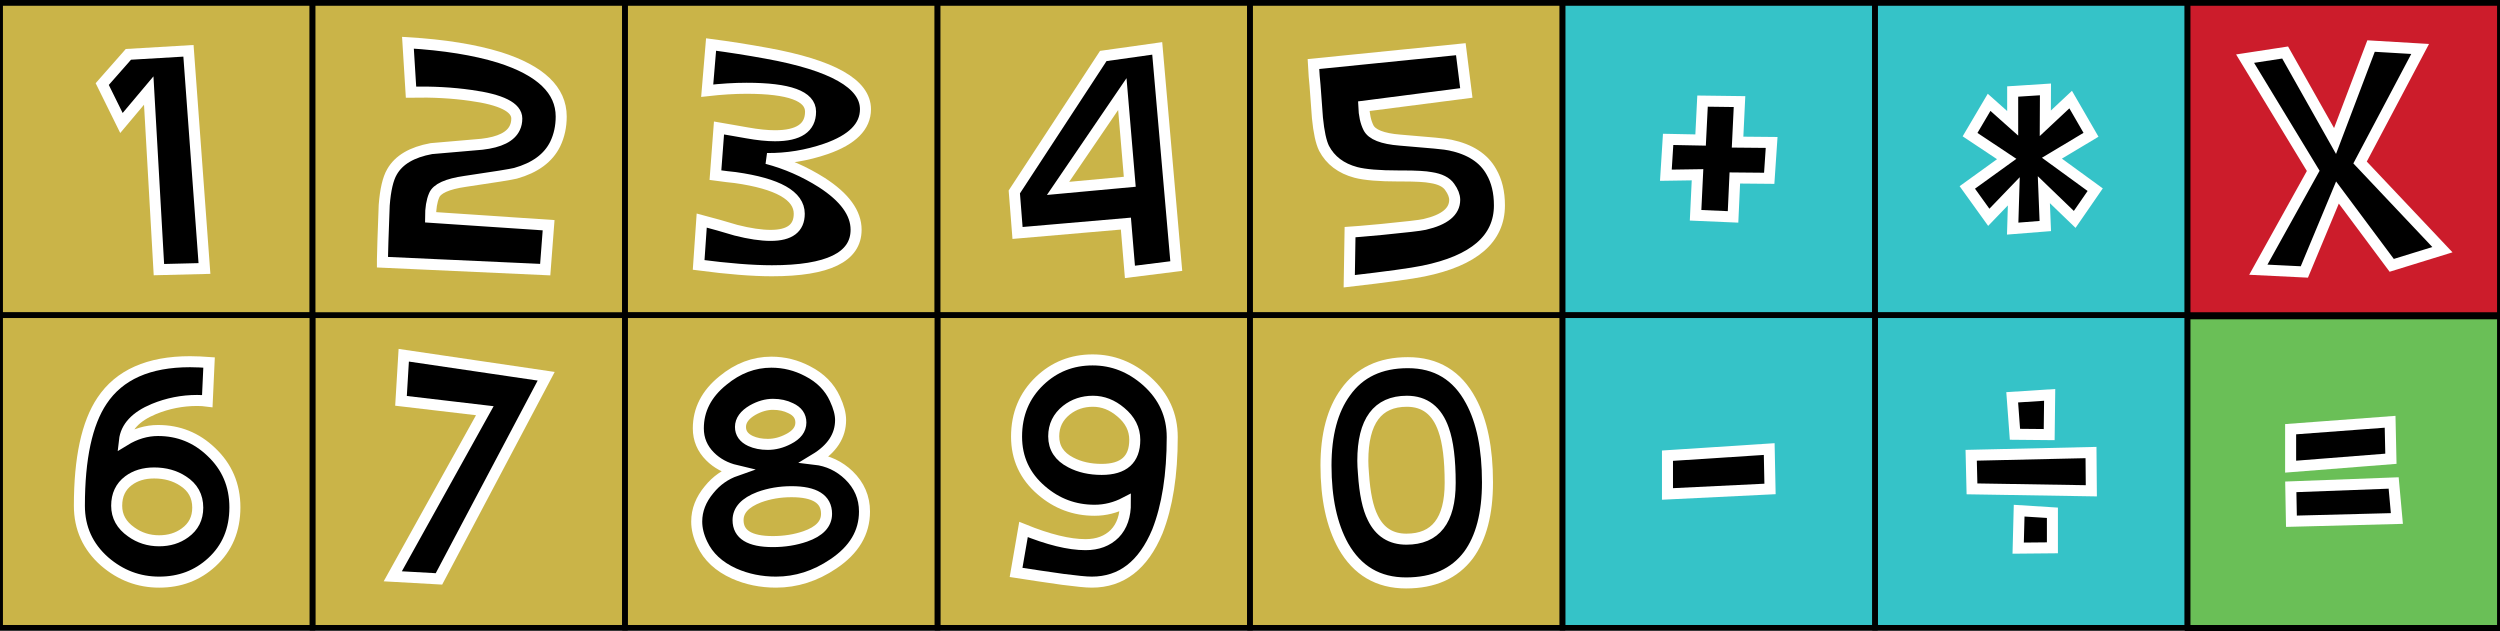
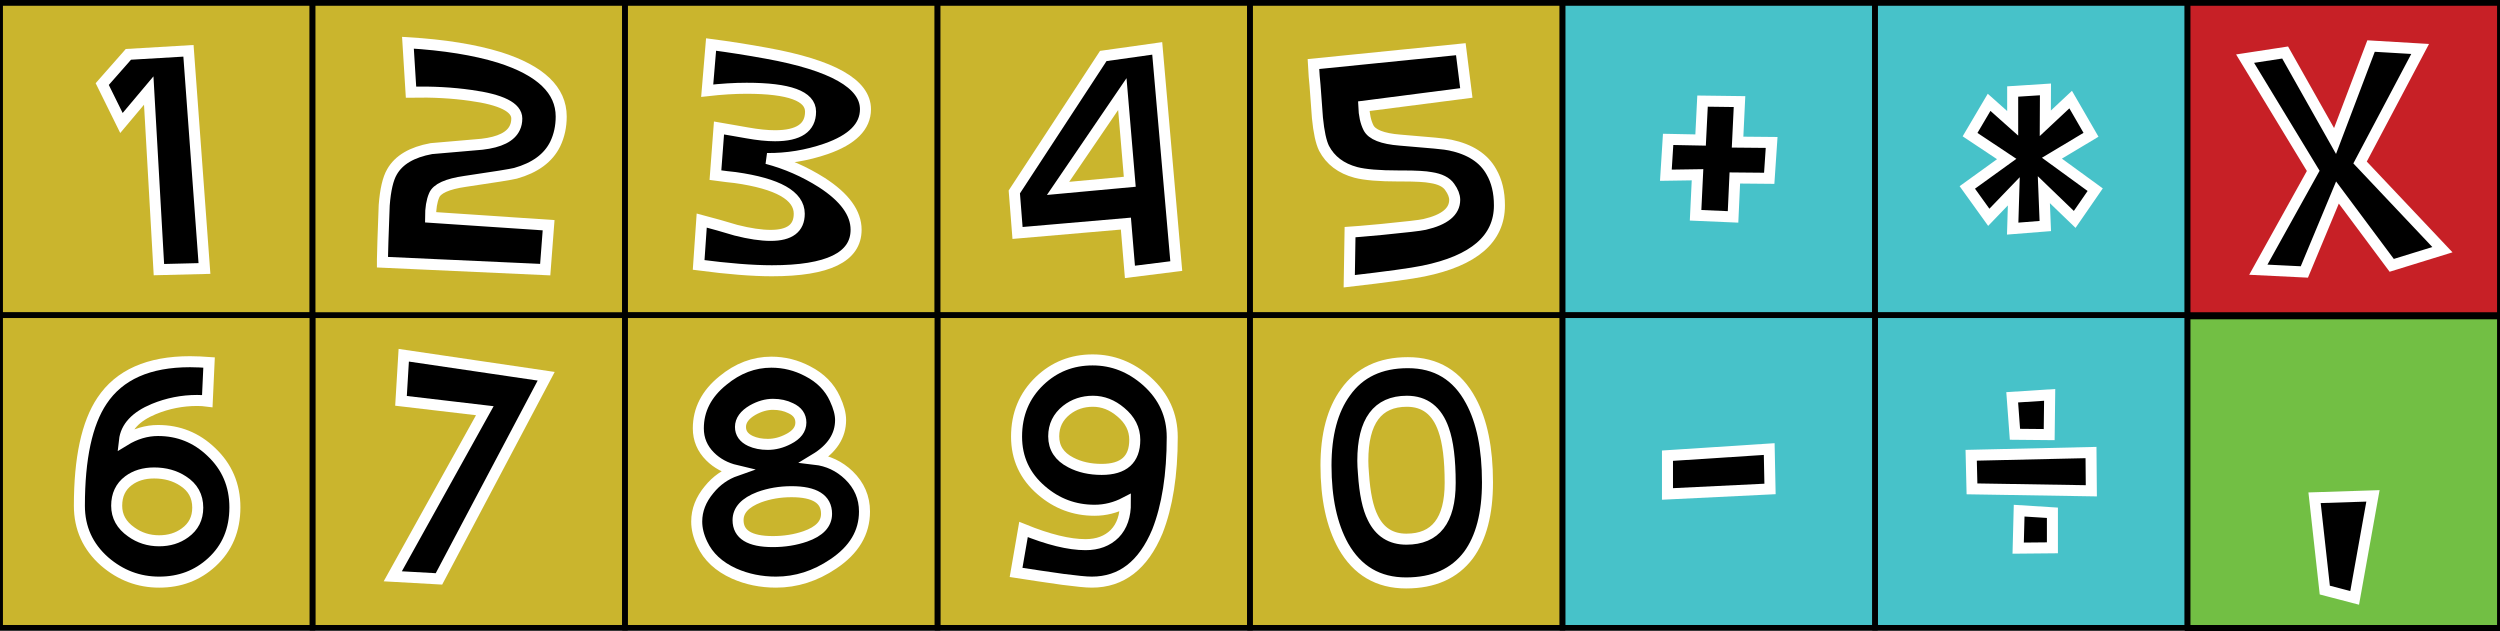
<svg xmlns="http://www.w3.org/2000/svg" version="1.1" id="Calque_1" x="0px" y="0px" width="453.542px" height="114.386px" viewBox="0 0 453.542 114.386" enable-background="new 0 0 453.542 114.386" xml:space="preserve">
-   <rect x="56.693" y="57.192" fill="#CAB448" stroke="#000000" stroke-miterlimit="10" width="56.692" height="56.693" />
-   <rect y="0.5" fill="#CAB448" stroke="#000000" stroke-miterlimit="10" width="56.692" height="56.693" />
-   <rect x="56.693" y="0.5" fill="#CAB448" stroke="#000000" stroke-miterlimit="10" width="56.692" height="56.693" />
-   <rect y="57.192" fill="#CAB448" stroke="#000000" stroke-miterlimit="10" width="56.692" height="56.693" />
-   <rect x="113.386" y="0.5" fill="#CAB448" stroke="#000000" stroke-miterlimit="10" width="56.692" height="56.693" />
-   <rect x="170.079" y="0.5" fill="#CAB448" stroke="#000000" stroke-miterlimit="10" width="56.692" height="56.693" />
-   <rect x="170.079" y="57.192" fill="#CAB448" stroke="#000000" stroke-miterlimit="10" width="56.692" height="56.693" />
-   <rect x="113.386" y="57.192" fill="#CAB448" stroke="#000000" stroke-miterlimit="10" width="56.692" height="56.693" />
-   <rect x="226.772" y="0.5" fill="#CAB448" stroke="#000000" stroke-miterlimit="10" width="56.693" height="56.693" />
-   <rect x="226.772" y="57.192" fill="#CAB448" stroke="#000000" stroke-miterlimit="10" width="56.693" height="56.693" />
-   <rect x="283.465" y="0.5" fill="#35C3C8" stroke="#000000" stroke-miterlimit="10" width="56.692" height="56.693" />
-   <rect x="340.158" y="0.5" fill="#35C3C8" stroke="#000000" stroke-miterlimit="10" width="56.692" height="56.693" />
-   <rect x="340.158" y="57.192" fill="#35C3C8" stroke="#000000" stroke-miterlimit="10" width="56.692" height="56.693" />
-   <rect x="283.465" y="57.192" fill="#35C3C8" stroke="#000000" stroke-miterlimit="10" width="56.692" height="56.693" />
-   <rect x="396.85" y="57.427" fill="#6ABF57" stroke="#000000" stroke-miterlimit="10" width="56.692" height="56.693" />
-   <rect x="396.851" y="0.5" fill="#CC1C2B" stroke="#000000" stroke-miterlimit="10" width="56.692" height="56.693" />
+   <rect x="56.693" y="57.192" fill="#CAB52D" stroke="#000000" stroke-miterlimit="10" width="56.692" height="56.693" />
+   <rect y="0.5" fill="#CAB52D" stroke="#000000" stroke-miterlimit="10" width="56.692" height="56.693" />
+   <rect x="56.693" y="0.5" fill="#CAB52D" stroke="#000000" stroke-miterlimit="10" width="56.692" height="56.693" />
+   <rect y="57.192" fill="#CAB52D" stroke="#000000" stroke-miterlimit="10" width="56.692" height="56.693" />
+   <rect x="113.386" y="0.5" fill="#CAB52D" stroke="#000000" stroke-miterlimit="10" width="56.692" height="56.693" />
+   <rect x="170.079" y="0.5" fill="#CAB52D" stroke="#000000" stroke-miterlimit="10" width="56.692" height="56.693" />
+   <rect x="170.079" y="57.192" fill="#CAB52D" stroke="#000000" stroke-miterlimit="10" width="56.692" height="56.693" />
+   <rect x="113.386" y="57.192" fill="#CAB52D" stroke="#000000" stroke-miterlimit="10" width="56.692" height="56.693" />
+   <rect x="226.772" y="0.5" fill="#CAB52D" stroke="#000000" stroke-miterlimit="10" width="56.693" height="56.693" />
+   <rect x="226.772" y="57.192" fill="#CAB52D" stroke="#000000" stroke-miterlimit="10" width="56.693" height="56.693" />
+   <rect x="283.465" y="0.5" fill="#47C2C9" stroke="#000000" stroke-miterlimit="10" width="56.692" height="56.693" />
+   <rect x="340.158" y="0.5" fill="#47C2C9" stroke="#000000" stroke-miterlimit="10" width="56.692" height="56.693" />
+   <rect x="340.158" y="57.192" fill="#47C2C9" stroke="#000000" stroke-miterlimit="10" width="56.692" height="56.693" />
+   <rect x="283.465" y="57.192" fill="#47C2C9" stroke="#000000" stroke-miterlimit="10" width="56.692" height="56.693" />
+   <rect x="396.85" y="57.427" fill="#72BF44" stroke="#000000" stroke-miterlimit="10" width="56.692" height="56.693" />
+   <rect x="396.851" y="0.5" fill="#C72026" stroke="#000000" stroke-miterlimit="10" width="56.692" height="56.693" />
  <rect y="0.5" fill="none" stroke="#000000" stroke-miterlimit="10" width="453.543" height="113.386" />
  <path fill="none" stroke="#000000" stroke-miterlimit="10" d="M226.771,57.193" />
  <line fill="none" stroke="#000000" stroke-miterlimit="10" x1="0" y1="57.193" x2="453.543" y2="57.193" />
  <line fill="none" stroke="#000000" stroke-miterlimit="10" x1="56.693" y1="0.5" x2="56.693" y2="113.886" />
  <line fill="none" stroke="#000000" stroke-miterlimit="10" x1="113.386" y1="0.5" x2="113.386" y2="113.886" />
  <line fill="none" stroke="#000000" stroke-miterlimit="10" x1="170.079" y1="0.5" x2="170.079" y2="113.886" />
  <line fill="none" stroke="#000000" stroke-miterlimit="10" x1="226.771" y1="0.5" x2="226.771" y2="113.886" />
  <line fill="none" stroke="#000000" stroke-miterlimit="10" x1="283.465" y1="0.5" x2="283.465" y2="113.886" />
  <line fill="none" stroke="#000000" stroke-miterlimit="10" x1="340.157" y1="0.5" x2="340.157" y2="113.886" />
  <line fill="none" stroke="#000000" stroke-miterlimit="10" x1="396.851" y1="0.5" x2="396.851" y2="113.886" />
  <g>
-     <path stroke="#FFFFFF" stroke-width="2" d="M269.854,87.502c0,5.684-1.153,10.088-3.457,13.213   c-2.539,3.359-6.309,5.039-11.309,5.039c-5.059,0-8.858-2.236-11.396-6.709c-2.09-3.769-3.135-8.632-3.135-14.59   c0-5.625,1.182-10.059,3.545-13.301c2.539-3.574,6.309-5.361,11.309-5.361c5.156,0,8.965,2.305,11.426,6.914   C268.848,76.418,269.854,81.35,269.854,87.502z M263.087,87.619c0-4.238-0.4-7.471-1.201-9.697   c-1.191-3.417-3.409-5.127-6.65-5.127c-5.332,0-7.998,3.604-7.998,10.811c0,0.312,0.01,0.664,0.029,1.055   c0.019,0.391,0.048,0.811,0.088,1.26c0.234,3.594,0.801,6.27,1.699,8.027c1.25,2.578,3.281,3.867,6.094,3.867   C260.44,97.814,263.087,94.416,263.087,87.619z" />
+     <path stroke="#FFFFFF" stroke-width="2" d="M269.854,87.502c0,5.684-1.153,10.088-3.457,13.213   c-2.539,3.359-6.309,5.039-11.309,5.039c-5.059,0-8.858-2.236-11.396-6.709c-2.09-3.769-3.135-8.632-3.135-14.59   c0-5.625,1.182-10.059,3.545-13.301c2.539-3.574,6.309-5.361,11.309-5.361c5.156,0,8.965,2.305,11.426,6.914   C268.848,76.418,269.854,81.35,269.854,87.502z M263.087,87.619c0-4.238-0.4-7.471-1.201-9.697   c-1.191-3.417-3.409-5.127-6.65-5.127c-5.332,0-7.998,3.604-7.998,10.811c0,0.313,0.01,0.664,0.029,1.055   c0.019,0.391,0.048,0.811,0.088,1.26c0.234,3.594,0.801,6.27,1.699,8.027c1.25,2.578,3.281,3.867,6.094,3.867   C260.44,97.814,263.087,94.416,263.087,87.619z" />
  </g>
  <g>
    <path stroke="#FFFFFF" stroke-width="2" d="M37.091,48.709l-8.262,0.205l-1.846-32.49l-4.951,5.889l-3.486-7.061l4.746-5.391   l10.898-0.645L37.091,48.709z" />
  </g>
  <g>
-     <path stroke="#FFFFFF" stroke-width="2" d="M101.812,21.136c0,1.819-0.362,3.482-1.084,4.989c-1.25,2.543-3.652,4.314-7.207,5.312   c-0.391,0.098-1.343,0.27-2.856,0.514c-1.514,0.245-3.608,0.562-6.284,0.954c-3.262,0.47-5.137,1.321-5.625,2.553   c-0.43,0.998-0.645,2.319-0.645,3.962l21.416,1.438l-0.615,8.057L69.38,47.567v-0.499c0-0.293,0.029-1.399,0.088-3.317   c0.039-1.096,0.078-2.182,0.117-3.258c0.039-1.076,0.078-2.163,0.117-3.258c0.215-2.798,0.684-4.813,1.406-6.047   c1.23-2.171,3.613-3.581,7.148-4.227c1.542-0.136,3.076-0.269,4.6-0.396c1.523-0.127,3.047-0.259,4.57-0.396   c3.242-0.372,5.234-1.37,5.977-2.994c0.234-0.489,0.352-1.047,0.352-1.673c0-2.035-2.793-3.434-8.379-4.198   c-1.641-0.234-3.354-0.4-5.142-0.499s-3.677-0.127-5.669-0.088l-0.557-8.965c6.562,0.392,12.1,1.282,16.611,2.67   C98.081,12.791,101.812,16.362,101.812,21.136z" />
+     <path stroke="#FFFFFF" stroke-width="2" d="M101.812,21.136c0,1.819-0.362,3.482-1.084,4.989c-1.25,2.543-3.652,4.314-7.207,5.312   c-0.391,0.098-1.343,0.27-2.856,0.514c-1.514,0.245-3.608,0.563-6.284,0.954c-3.262,0.47-5.137,1.321-5.625,2.553   c-0.43,0.998-0.645,2.319-0.645,3.962l21.416,1.438l-0.615,8.057L69.38,47.567v-0.499c0-0.293,0.029-1.399,0.088-3.317   c0.039-1.096,0.078-2.182,0.117-3.258c0.039-1.076,0.078-2.163,0.117-3.258c0.215-2.798,0.684-4.813,1.406-6.047   c1.23-2.171,3.613-3.581,7.148-4.227c1.542-0.136,3.076-0.269,4.6-0.396c1.523-0.127,3.047-0.259,4.57-0.396   c3.242-0.372,5.234-1.37,5.977-2.994c0.234-0.489,0.352-1.047,0.352-1.673c0-2.035-2.793-3.434-8.379-4.198   c-1.641-0.234-3.354-0.4-5.142-0.499s-3.677-0.127-5.669-0.088l-0.557-8.965c6.563,0.392,12.1,1.282,16.611,2.67   C98.081,12.791,101.812,16.362,101.812,21.136z" />
  </g>
  <g>
-     <path stroke="#FFFFFF" stroke-width="2" d="M157.01,19.823c0,3.125-2.383,5.518-7.148,7.178c-3.516,1.211-7.09,1.797-10.723,1.758   c3.496,0.918,6.816,2.373,9.961,4.365c4.141,2.676,6.211,5.527,6.211,8.555c0,4.961-5.088,7.441-15.264,7.441   c-3.516,0-7.95-0.352-13.301-1.055l0.557-8.057c1.055,0.274,2.09,0.557,3.105,0.85c1.015,0.293,2.051,0.596,3.105,0.908   c2.461,0.625,4.56,0.938,6.299,0.938c3.457,0,5.186-1.308,5.186-3.926c0-3.281-3.867-5.468-11.602-6.562   c-0.82-0.078-2.021-0.224-3.604-0.439l0.645-8.555c0.879,0.157,1.733,0.303,2.563,0.439c0.83,0.137,1.665,0.283,2.505,0.439   c1.953,0.352,3.652,0.527,5.098,0.527c4.296,0,6.445-1.455,6.445-4.365c0-2.832-3.867-4.248-11.602-4.248   c-2.188,0-4.57,0.146-7.148,0.439l0.703-8.379c3.281,0.43,6.631,0.957,10.049,1.582C151.023,11.825,157.01,15.213,157.01,19.823z" />
+     <path stroke="#FFFFFF" stroke-width="2" d="M157.01,19.823c0,3.125-2.383,5.518-7.148,7.178c-3.516,1.211-7.09,1.797-10.723,1.758   c3.496,0.918,6.816,2.373,9.961,4.365c4.141,2.676,6.211,5.527,6.211,8.555c0,4.961-5.088,7.441-15.264,7.441   c-3.516,0-7.95-0.352-13.301-1.055l0.557-8.057c1.055,0.274,2.09,0.557,3.105,0.85c1.015,0.293,2.051,0.596,3.105,0.908   c2.461,0.625,4.56,0.938,6.299,0.938c3.457,0,5.186-1.308,5.186-3.926c0-3.281-3.867-5.468-11.602-6.563   c-0.82-0.078-2.021-0.224-3.604-0.439l0.645-8.555c0.879,0.157,1.733,0.303,2.563,0.439c0.83,0.137,1.665,0.283,2.505,0.439   c1.953,0.352,3.652,0.527,5.098,0.527c4.296,0,6.445-1.455,6.445-4.365c0-2.832-3.867-4.248-11.602-4.248   c-2.188,0-4.57,0.146-7.148,0.439l0.703-8.379c3.281,0.43,6.631,0.957,10.049,1.582C151.023,11.825,157.01,15.213,157.01,19.823z" />
  </g>
  <g>
    <path stroke="#FFFFFF" stroke-width="2" d="M213.396,48.27l-8.408,1.055l-0.732-8.76l-19.658,1.699l-0.586-7.441l16.143-24.668   l9.785-1.377L213.396,48.27z M204.958,32.977l-1.348-15.908l-11.66,17.109L204.958,32.977z" />
  </g>
  <g>
    <path stroke="#FFFFFF" stroke-width="2" d="M272.022,37.254c0,6.075-4.6,10.049-13.799,11.924   c-2.168,0.449-6.65,1.064-13.447,1.846l0.146-8.906c0.293-0.019,0.918-0.068,1.875-0.146c0.957-0.078,2.266-0.195,3.926-0.352   c2.168-0.215,3.892-0.396,5.171-0.542c1.279-0.146,2.134-0.268,2.563-0.366c3.633-0.839,5.449-2.324,5.449-4.453   c0-0.722-0.303-1.504-0.908-2.344c-0.605-0.879-1.739-1.445-3.398-1.699c-0.977-0.195-2.706-0.293-5.186-0.293h-0.645   c-3.555,0-6.152-0.215-7.793-0.645c-2.695-0.722-4.619-2.178-5.771-4.365c-0.547-1.113-0.948-2.959-1.201-5.537   c-0.078-1.015-0.151-2.011-0.22-2.988c-0.069-0.977-0.142-1.963-0.22-2.959c-0.04-0.429-0.088-0.957-0.146-1.582   c-0.059-0.625-0.107-1.367-0.146-2.227l26.748-2.695l0.996,7.939l-18.604,2.402c0.059,1.582,0.341,2.881,0.85,3.896   c0.625,1.25,2.529,2.002,5.713,2.256c2.695,0.215,4.8,0.396,6.313,0.542c1.513,0.146,2.456,0.269,2.827,0.366   c3.593,0.762,6.074,2.373,7.441,4.834C271.534,32.841,272.022,34.872,272.022,37.254z" />
  </g>
  <g>
    <path stroke="#FFFFFF" stroke-width="2" d="M42.614,92.043c0,4.083-1.396,7.402-4.189,9.961c-2.618,2.402-5.801,3.604-9.551,3.604   c-3.711,0-7.012-1.25-9.902-3.75c-3.047-2.695-4.57-6.064-4.57-10.107c0-8.613,1.367-14.96,4.102-19.043   c3.145-4.727,8.467-7.09,15.967-7.09c0.605,0,1.191,0.015,1.758,0.044c0.566,0.029,1.132,0.063,1.699,0.103l-0.322,7.002   c-0.293-0.039-0.591-0.068-0.894-0.088c-0.303-0.019-0.62-0.029-0.952-0.029c-2.715,0-5.332,0.518-7.852,1.553   c-3.281,1.367-5.059,3.271-5.332,5.713c1.973-1.211,4.003-1.816,6.094-1.816c3.73,0,6.943,1.289,9.639,3.867   C41.178,84.66,42.614,88.02,42.614,92.043z M35.875,92.102c0-2.09-0.889-3.701-2.666-4.834c-1.484-0.977-3.233-1.465-5.244-1.465   c-1.856,0-3.409,0.469-4.658,1.406c-1.426,1.074-2.139,2.588-2.139,4.541c0,1.934,0.879,3.516,2.637,4.746   c1.484,1.074,3.174,1.611,5.068,1.611c1.816,0,3.379-0.479,4.688-1.436C35.104,95.559,35.875,94.035,35.875,92.102z" />
  </g>
  <g>
    <path stroke="#FFFFFF" stroke-width="2" d="M99.087,68.259l-19.453,36.762l-8.379-0.469l16.699-30.043l-15.205-1.79l0.498-8.273   L99.087,68.259z" />
  </g>
  <g>
    <path stroke="#FFFFFF" stroke-width="2" d="M156.834,92.805c0,3.809-1.885,6.973-5.654,9.492c-3.262,2.208-6.729,3.311-10.4,3.311   c-2.715,0-5.244-0.517-7.588-1.553c-2.773-1.25-4.707-3.047-5.801-5.391c-0.664-1.387-0.996-2.734-0.996-4.043   c0-2.07,0.751-4.003,2.256-5.801c1.308-1.621,2.939-2.773,4.893-3.457c-1.895-0.449-3.467-1.299-4.717-2.549   c-1.426-1.425-2.139-3.125-2.139-5.098c0-3.379,1.484-6.27,4.453-8.672c2.695-2.227,5.625-3.34,8.789-3.34   c2.324,0,4.521,0.547,6.592,1.641c2.324,1.191,3.974,2.861,4.951,5.01c0.684,1.465,1.025,2.744,1.025,3.838   c0,2.871-1.553,5.244-4.658,7.119c2.363,0.274,4.414,1.241,6.152,2.9C155.887,88.049,156.834,90.246,156.834,92.805z    M149.95,93.215c0-2.676-2.12-4.014-6.357-4.014c-2.09,0-4.043,0.333-5.859,0.996c-2.559,0.977-3.838,2.363-3.838,4.16   c0,2.598,2.099,3.896,6.299,3.896c2.109,0,4.072-0.312,5.889-0.938C148.661,96.418,149.95,95.051,149.95,93.215z M145.292,76.662   c0-1.172-0.615-2.041-1.846-2.607c-0.938-0.469-2.012-0.703-3.223-0.703c-1.211,0-2.442,0.352-3.691,1.055   c-1.465,0.86-2.197,1.875-2.197,3.047c0,1.133,0.605,1.982,1.816,2.549c0.898,0.41,1.943,0.615,3.135,0.615   c1.27,0,2.52-0.322,3.75-0.967C144.54,78.889,145.292,77.893,145.292,76.662z" />
  </g>
  <g>
-     <path stroke="#FFFFFF" stroke-width="2" d="M212.664,79.299c0,6.836-0.898,12.539-2.695,17.109   c-2.559,6.133-6.523,9.199-11.895,9.199c-0.547,0-1.25-0.044-2.109-0.132c-0.86-0.088-1.904-0.209-3.135-0.366   c-1.484-0.215-2.935-0.425-4.351-0.63c-1.417-0.205-2.798-0.415-4.146-0.63l1.348-7.793c4.512,1.836,8.262,2.754,11.25,2.754   c2.207,0,3.974-0.664,5.303-1.992c1.308-1.348,1.953-3.232,1.934-5.654c-1.797,0.938-3.662,1.406-5.596,1.406   c-3.652,0-6.866-1.201-9.639-3.604c-3.008-2.578-4.512-5.83-4.512-9.756c0-4.062,1.396-7.431,4.189-10.107   c2.656-2.539,5.859-3.809,9.609-3.809c3.652,0,6.933,1.289,9.844,3.867C211.13,71.916,212.664,75.295,212.664,79.299z    M205.867,79.797c0-1.953-0.85-3.633-2.549-5.039c-1.543-1.308-3.223-1.963-5.039-1.963c-1.836,0-3.438,0.538-4.805,1.611   c-1.543,1.23-2.314,2.812-2.314,4.746c0,2.109,1.035,3.691,3.105,4.746c1.601,0.84,3.467,1.26,5.596,1.26   C203.864,85.158,205.867,83.371,205.867,79.797z" />
+     <path stroke="#FFFFFF" stroke-width="2" d="M212.664,79.299c0,6.836-0.898,12.539-2.695,17.109   c-2.559,6.133-6.523,9.199-11.895,9.199c-0.547,0-1.25-0.044-2.109-0.132c-0.86-0.088-1.904-0.209-3.135-0.366   c-1.484-0.215-2.935-0.425-4.351-0.63c-1.417-0.205-2.798-0.415-4.146-0.63l1.348-7.793c4.512,1.836,8.262,2.754,11.25,2.754   c2.207,0,3.974-0.664,5.303-1.992c1.308-1.348,1.953-3.232,1.934-5.654c-1.797,0.938-3.662,1.406-5.596,1.406   c-3.652,0-6.866-1.201-9.639-3.604c-3.008-2.578-4.512-5.83-4.512-9.756c0-4.062,1.396-7.431,4.189-10.107   c2.656-2.539,5.859-3.809,9.609-3.809c3.652,0,6.933,1.289,9.844,3.867C211.13,71.916,212.664,75.295,212.664,79.299z    M205.867,79.797c0-1.953-0.85-3.633-2.549-5.039c-1.543-1.308-3.223-1.963-5.039-1.963c-1.836,0-3.438,0.538-4.805,1.611   c-1.543,1.23-2.314,2.813-2.314,4.746c0,2.109,1.035,3.691,3.105,4.746c1.601,0.84,3.467,1.26,5.596,1.26   C203.864,85.158,205.867,83.371,205.867,79.797z" />
  </g>
  <g>
    <path stroke="#FFFFFF" stroke-width="2" d="M321.405,25.843l-0.439,6.504l-6.24-0.059l-0.322,7.061l-6.797-0.293l0.352-7.354   l-5.742,0.088l0.41-6.504l5.889,0.117l0.352-7.061l6.709,0.088l-0.352,7.354L321.405,25.843z" />
  </g>
  <g>
    <path stroke="#FFFFFF" stroke-width="2" d="M321.112,88.703l-18.604,0.908v-6.943l18.457-1.201L321.112,88.703z" />
  </g>
  <g>
    <path stroke="#FFFFFF" stroke-width="2" d="M380.105,34.413l-3.721,5.391l-5.596-5.391l0.264,6.592l-5.918,0.469l0.205-6.768   l-4.541,4.717l-3.896-5.42l7.148-5.156l-6.65-4.424l3.457-5.859l4.277,3.809V16.6l5.947-0.381l-0.029,6.152l4.6-4.307l3.691,6.387   l-7.09,4.248L380.105,34.413z" />
  </g>
  <g>
    <path stroke="#FFFFFF" stroke-width="2" d="M379.402,89.04l-21.65-0.352l-0.146-6.094l21.738-0.498L379.402,89.04z M371.844,71.638   l-0.088,7.207l-6.211-0.059l-0.498-6.709L371.844,71.638z M372.342,99.382l-6.211,0.059l0.176-6.797l6.035,0.381V99.382z" />
  </g>
  <g>
    <path stroke="#FFFFFF" stroke-width="2" stroke-miterlimit="10" d="M443.097,45.296l-9.199,2.842l-9.844-13.213l-6.006,14.414   l-8.35-0.41L419.659,31l-12.363-20.361l7.266-1.113l9.053,16.055l6.533-17.227l8.906,0.527l-10.898,20.596L443.097,45.296z" />
  </g>
  <g>
-     <path stroke="#FFFFFF" stroke-width="2" d="M433.751,83.225l-18.193,1.436v-6.797l18.047-1.348L433.751,83.225z M434.835,94.064   l-19.131,0.498l-0.117-6.24l18.662-0.703L434.835,94.064z" />
+     <path stroke="#FFFFFF" stroke-width="2" d="M430.495,89.959l-3.32,18.506l-5.42-1.416l-1.855-16.748L430.495,89.959z" />
  </g>
</svg>
